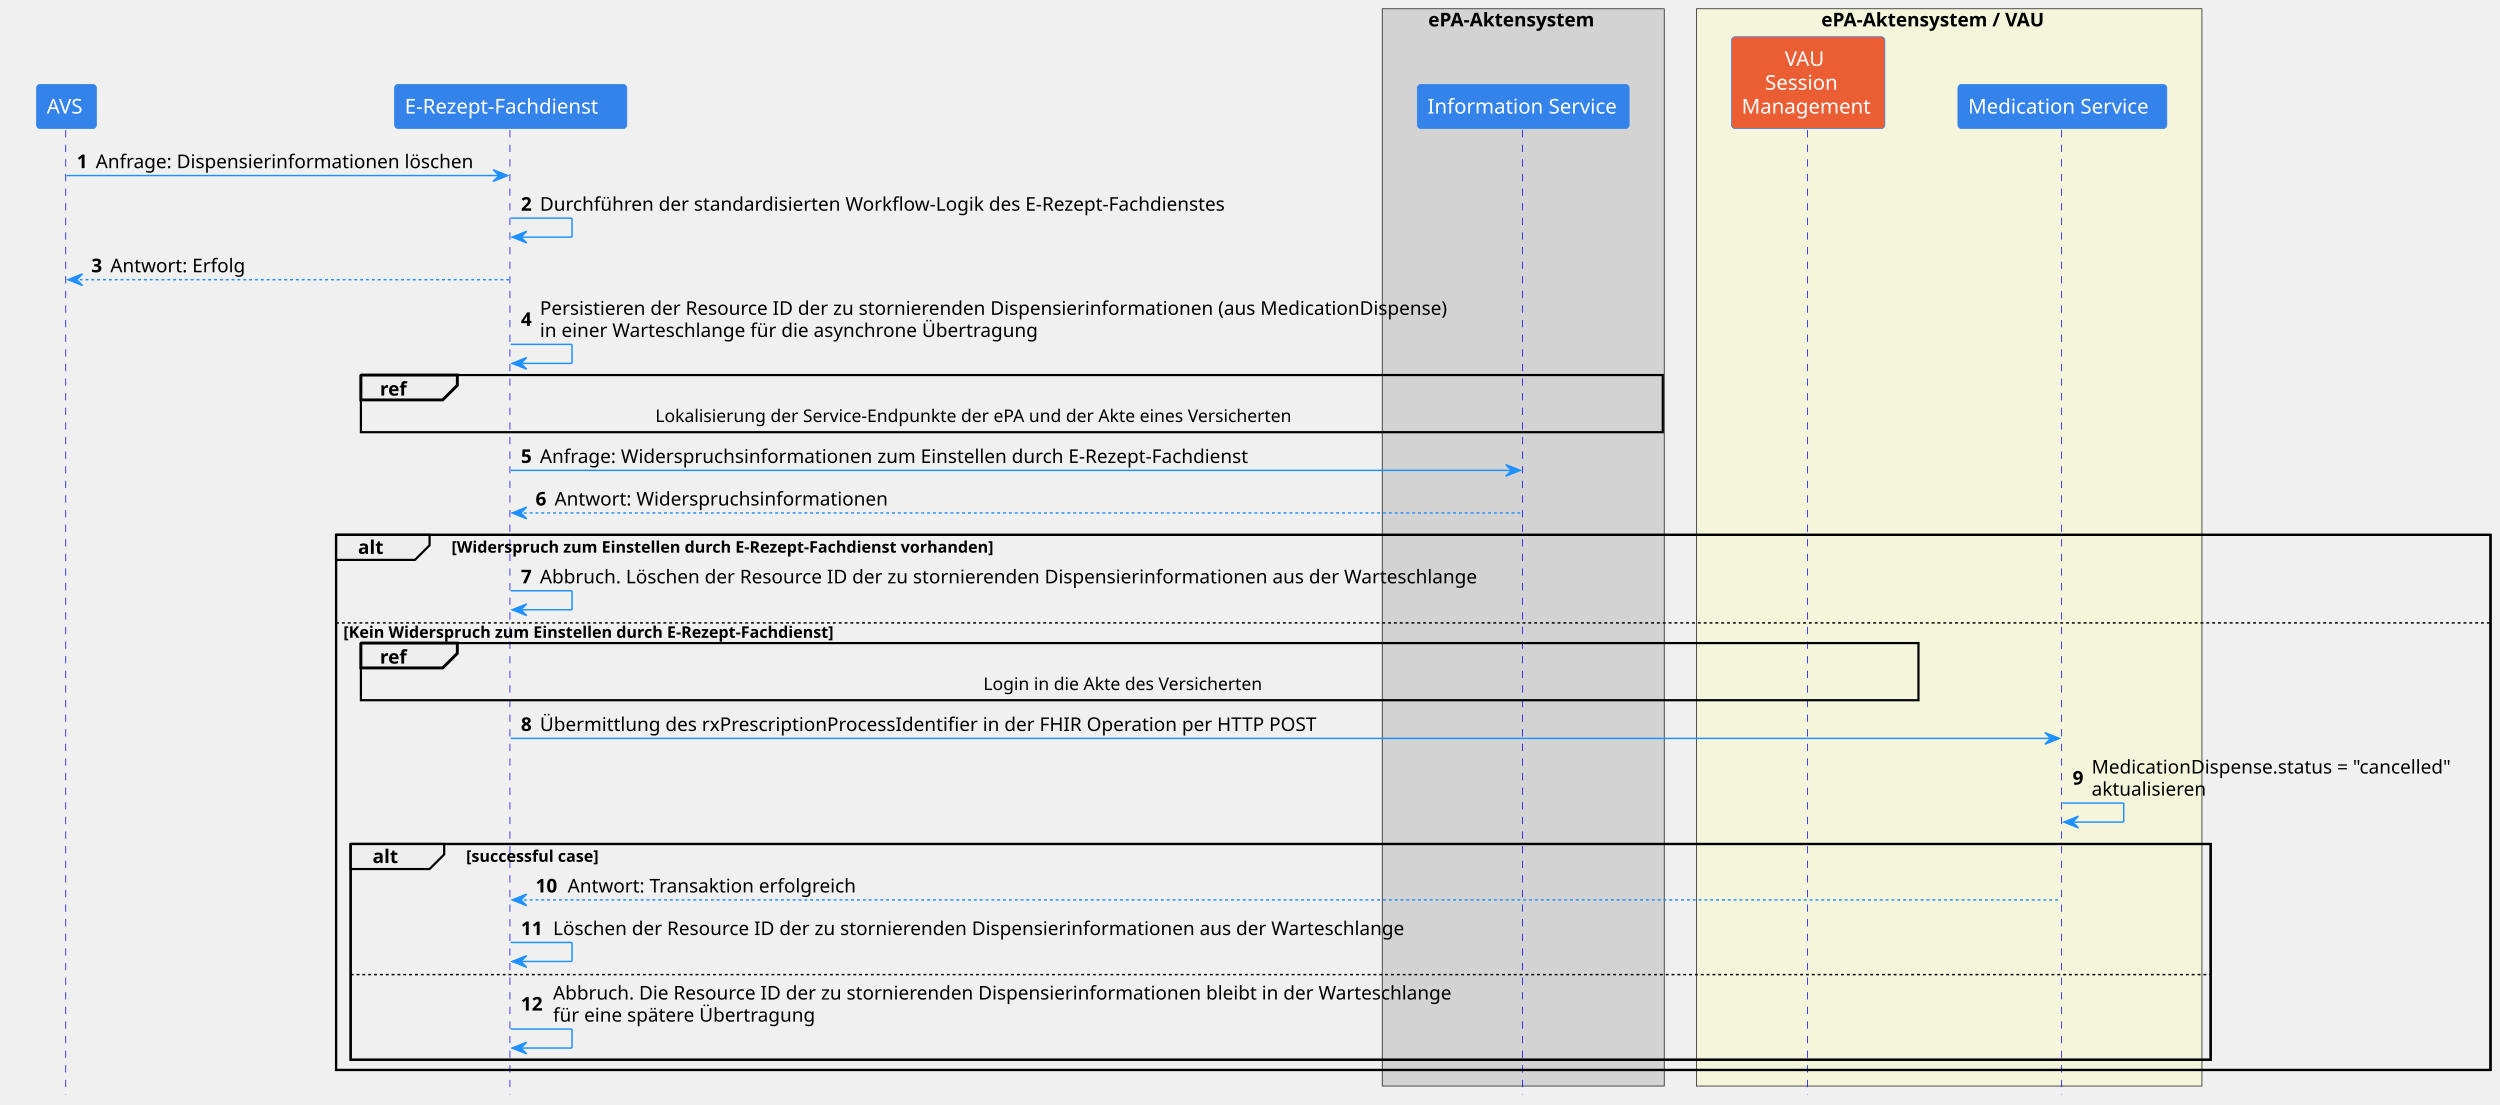
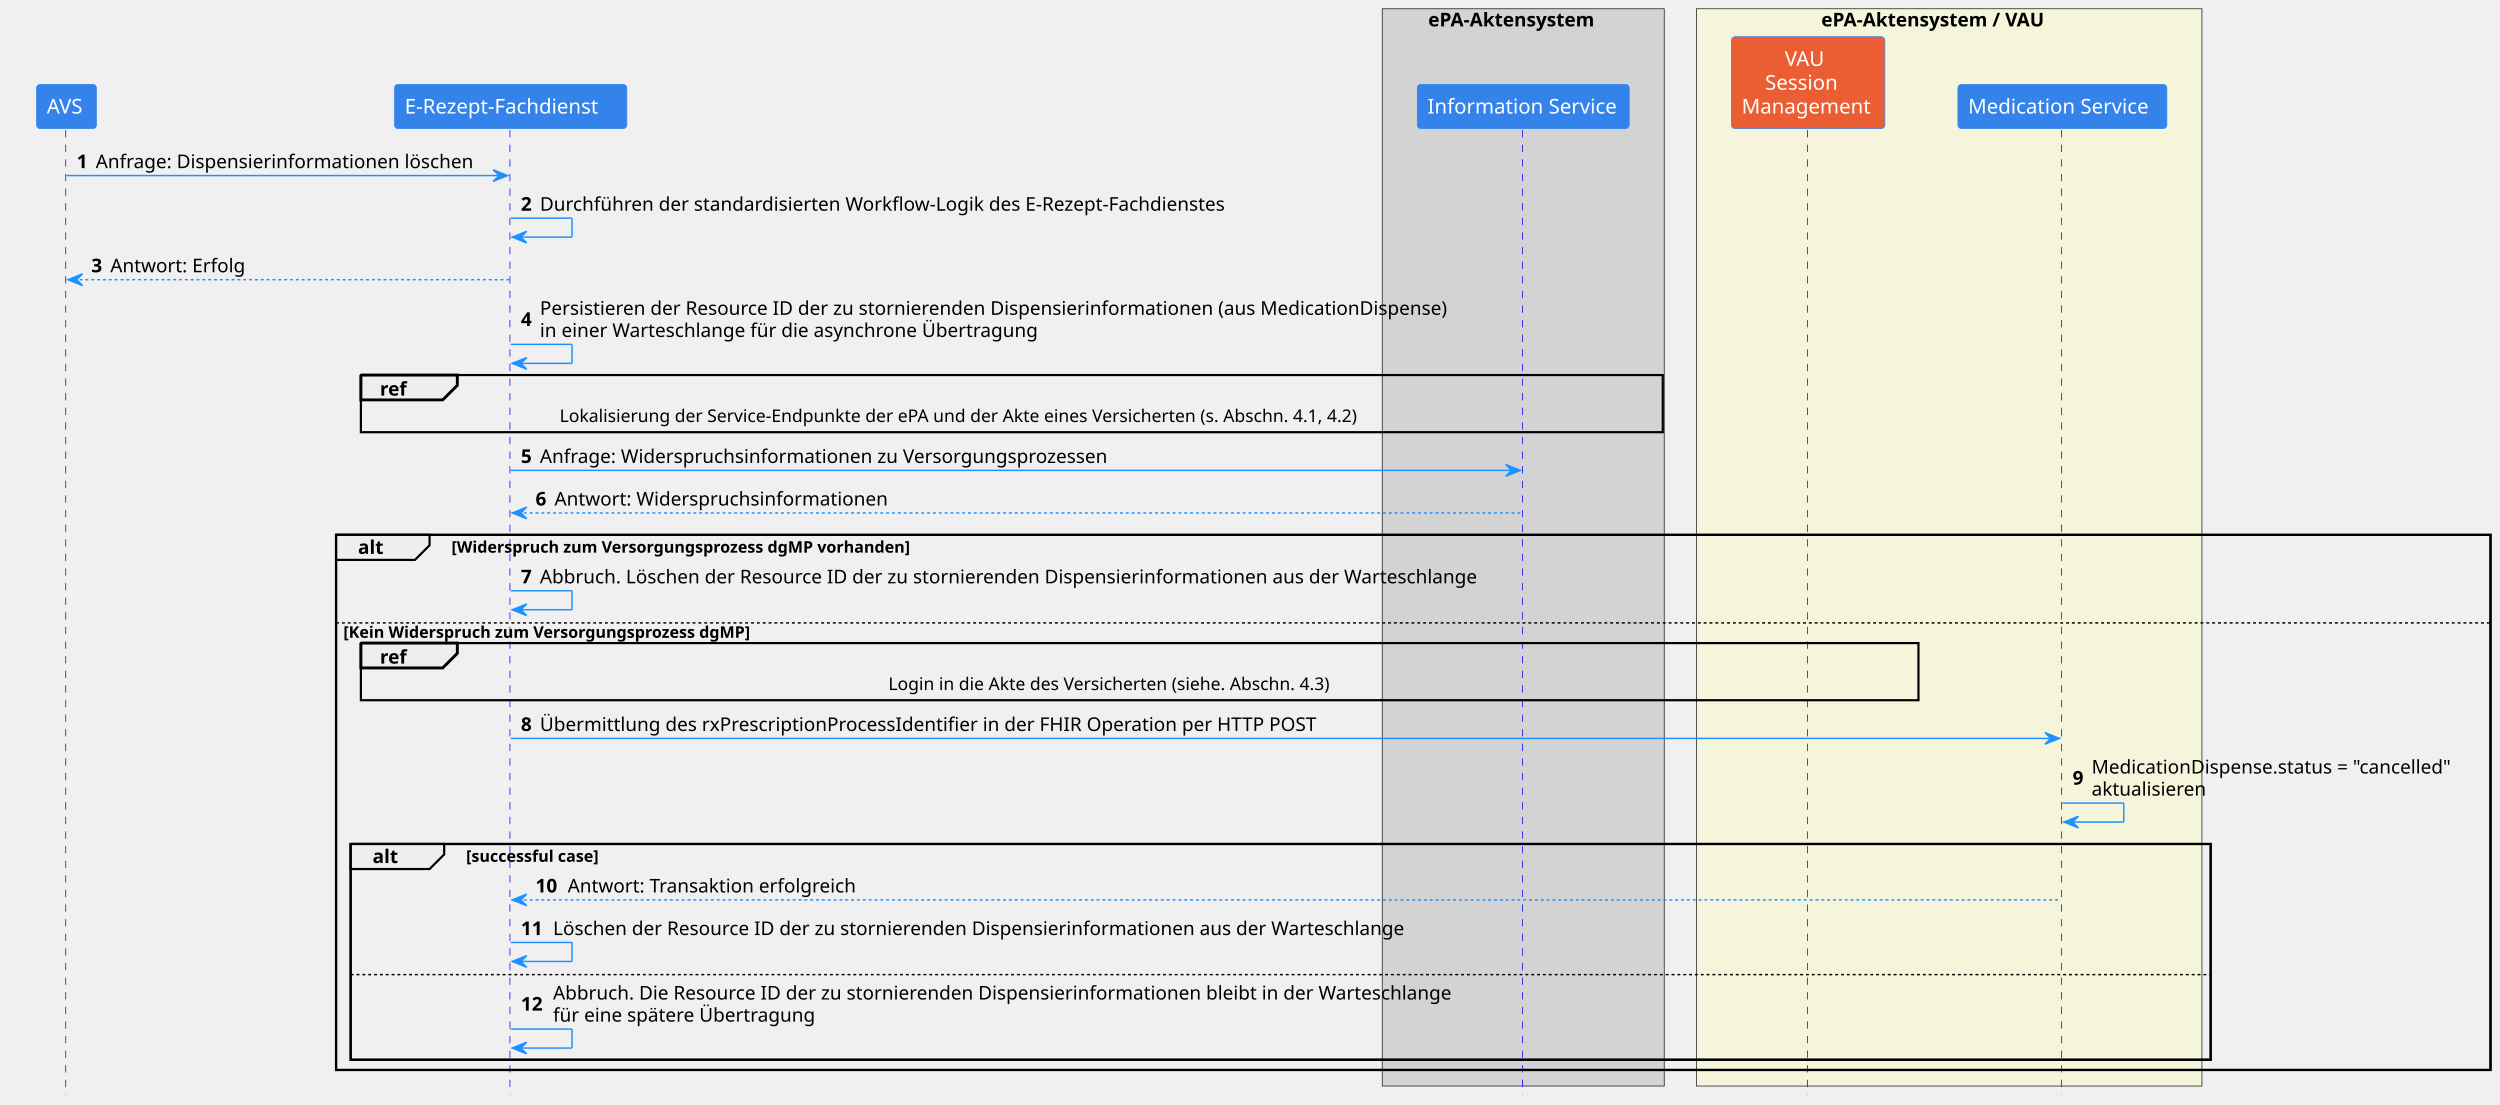
<svg xmlns="http://www.w3.org/2000/svg" contentStyleType="text/css" height="756px" preserveAspectRatio="none" style="width:1711px;height:756px;background:#FFFFFF;" version="1.1" viewBox="0 0 1711 756" width="1711px" zoomAndPan="magnify">
  <defs />
  <g>
    <rect fill="#D3D3D3" height="737.289" style="stroke:#181818;stroke-width:0.5;" width="193" x="946" y="6" />
    <text fill="#000000" font-family="sans-serif" font-size="13" font-weight="bold" lengthAdjust="spacing" textLength="130" x="977.5" y="18.067">ePA-Aktensystem</text>
    <rect fill="#F5F5DC" height="737.289" style="stroke:#181818;stroke-width:0.5;" width="346" x="1161" y="6" />
    <text fill="#000000" font-family="sans-serif" font-size="13" font-weight="bold" lengthAdjust="spacing" textLength="175" x="1246.5" y="18.067">ePA-Aktensystem / VAU</text>
    <rect fill="none" height="366.234" style="stroke:#000000;stroke-width:1.5;" width="1474.5" x="230" y="366.055" />
    <rect fill="none" height="147.664" style="stroke:#000000;stroke-width:1.5;" width="1273" x="240" y="577.625" />
    <line style="stroke:#0000FF;stroke-width:0.5;stroke-dasharray:5.0,5.0;" x1="45" x2="45" y1="89.023" y2="749.289" />
    <line style="stroke:#0000FF;stroke-width:0.5;stroke-dasharray:5.0,5.0;" x1="349" x2="349" y1="89.023" y2="749.289" />
    <line style="stroke:#0000FF;stroke-width:0.5;stroke-dasharray:5.0,5.0;" x1="1042" x2="1042" y1="89.023" y2="749.289" />
    <line style="stroke:#0000FF;stroke-width:0.5;stroke-dasharray:5.0,5.0;" x1="1237" x2="1237" y1="89.023" y2="749.289" />
    <line style="stroke:#0000FF;stroke-width:0.5;stroke-dasharray:5.0,5.0;" x1="1411" x2="1411" y1="89.023" y2="749.289" />
    <rect fill="#3483EB" height="30.297" rx="2.5" ry="2.5" style="stroke:#3483EB;stroke-width:0.5;" width="41" x="25" y="57.727" />
    <text fill="#FFFFFF" font-family="sans-serif" font-size="14" lengthAdjust="spacing" textLength="27" x="32" y="77.722">AVS</text>
    <rect fill="#3483EB" height="30.297" rx="2.5" ry="2.5" style="stroke:#3483EB;stroke-width:0.5;" width="159" x="270" y="57.727" />
    <text fill="#FFFFFF" font-family="sans-serif" font-size="14" lengthAdjust="spacing" textLength="145" x="277" y="77.722">E-Rezept-Fachdienst</text>
    <rect fill="#3483EB" height="30.297" rx="2.5" ry="2.5" style="stroke:#3483EB;stroke-width:0.5;" width="145" x="970" y="57.727" />
    <text fill="#FFFFFF" font-family="sans-serif" font-size="14" lengthAdjust="spacing" textLength="131" x="977" y="77.722">Information Service</text>
    <rect fill="#EB5E34" height="62.891" rx="2.5" ry="2.5" style="stroke:#3483EB;stroke-width:0.5;" width="105" x="1185" y="25.133" />
    <text fill="#FFFFFF" font-family="sans-serif" font-size="14" lengthAdjust="spacing" textLength="28" x="1221.5" y="45.128">VAU</text>
    <text fill="#FFFFFF" font-family="sans-serif" font-size="14" lengthAdjust="spacing" textLength="55" x="1208" y="61.425">Session</text>
    <text fill="#FFFFFF" font-family="sans-serif" font-size="14" lengthAdjust="spacing" textLength="91" x="1192" y="77.722">Management</text>
    <rect fill="#3483EB" height="30.297" rx="2.5" ry="2.5" style="stroke:#3483EB;stroke-width:0.5;" width="143" x="1340" y="57.727" />
    <text fill="#FFFFFF" font-family="sans-serif" font-size="14" lengthAdjust="spacing" textLength="129" x="1347" y="77.722">Medication Service</text>
    <polygon fill="#1E90FF" points="337.5,116.156,347.5,120.156,337.5,124.156,341.5,120.156" style="stroke:#1E90FF;stroke-width:1.0;" />
    <line style="stroke:#1E90FF;stroke-width:1.0;" x1="45.5" x2="343.5" y1="120.156" y2="120.156" />
    <text fill="#000000" font-family="sans-serif" font-size="13" font-weight="bold" lengthAdjust="spacing" textLength="9" x="52.5" y="115.09">1</text>
    <text fill="#000000" font-family="sans-serif" font-size="13" lengthAdjust="spacing" textLength="267" x="65.5" y="115.09">Anfrage: Dispensierinformationen löschen</text>
    <line style="stroke:#1E90FF;stroke-width:1.0;" x1="349.5" x2="391.5" y1="149.289" y2="149.289" />
    <line style="stroke:#1E90FF;stroke-width:1.0;" x1="391.5" x2="391.5" y1="149.289" y2="162.289" />
    <line style="stroke:#1E90FF;stroke-width:1.0;" x1="350.5" x2="391.5" y1="162.289" y2="162.289" />
    <polygon fill="#1E90FF" points="360.5,158.289,350.5,162.289,360.5,166.289,356.5,162.289" style="stroke:#1E90FF;stroke-width:1.0;" />
    <text fill="#000000" font-family="sans-serif" font-size="13" font-weight="bold" lengthAdjust="spacing" textLength="9" x="356.5" y="144.223">2</text>
    <text fill="#000000" font-family="sans-serif" font-size="13" lengthAdjust="spacing" textLength="486" x="369.5" y="144.223">Durchführen der standardisierten Workflow-Logik des E-Rezept-Fachdienstes</text>
    <polygon fill="#1E90FF" points="56.5,187.422,46.5,191.422,56.5,195.422,52.5,191.422" style="stroke:#1E90FF;stroke-width:1.0;" />
    <line style="stroke:#1E90FF;stroke-width:1.0;stroke-dasharray:2.0,2.0;" x1="50.5" x2="348.5" y1="191.422" y2="191.422" />
    <text fill="#000000" font-family="sans-serif" font-size="13" font-weight="bold" lengthAdjust="spacing" textLength="9" x="62.5" y="186.356">3</text>
    <text fill="#000000" font-family="sans-serif" font-size="13" lengthAdjust="spacing" textLength="93" x="75.5" y="186.356">Antwort: Erfolg</text>
    <line style="stroke:#1E90FF;stroke-width:1.0;" x1="349.5" x2="391.5" y1="235.688" y2="235.688" />
    <line style="stroke:#1E90FF;stroke-width:1.0;" x1="391.5" x2="391.5" y1="235.688" y2="248.688" />
    <line style="stroke:#1E90FF;stroke-width:1.0;" x1="350.5" x2="391.5" y1="248.688" y2="248.688" />
    <polygon fill="#1E90FF" points="360.5,244.688,350.5,248.688,360.5,252.688,356.5,248.688" style="stroke:#1E90FF;stroke-width:1.0;" />
    <text fill="#000000" font-family="sans-serif" font-size="13" font-weight="bold" lengthAdjust="spacing" textLength="9" x="356.5" y="223.055">4</text>
    <text fill="#000000" font-family="sans-serif" font-size="13" lengthAdjust="spacing" textLength="646" x="369.5" y="215.489">Persistieren der Resource ID der zu stornierenden Dispensierinformationen (aus MedicationDispense)</text>
    <text fill="#000000" font-family="sans-serif" font-size="13" lengthAdjust="spacing" textLength="352" x="369.5" y="230.622">in einer Warteschlange für die asynchrone Übertragung</text>
    <rect fill="none" height="39.102" style="stroke:#000000;stroke-width:1.5;" width="891" x="247" y="256.688" />
    <path d="M247,256.688 L313,256.688 L313,263.688 L303,273.688 L247,273.688 L247,256.688 " fill="#EEEEEE" style="stroke:#000000;stroke-width:2.0;" />
    <text fill="#000000" font-family="sans-serif" font-size="13" font-weight="bold" lengthAdjust="spacing" textLength="21" x="260" y="270.754">ref</text>
-     <text fill="#000000" font-family="sans-serif" font-size="12" lengthAdjust="spacing" textLength="488" x="448.5" y="288.826">Lokalisierung der Service-Endpunkte der ePA und der Akte eines Versicherten</text>
+     <text fill="#000000" font-family="sans-serif" font-size="12" lengthAdjust="spacing" textLength="619" x="383" y="288.826">Lokalisierung der Service-Endpunkte der ePA und der Akte eines Versicherten (s. Abschn. 4.1, 4.2)</text>
    <polygon fill="#1E90FF" points="1030.5,317.922,1040.5,321.922,1030.5,325.922,1034.5,321.922" style="stroke:#1E90FF;stroke-width:1.0;" />
    <line style="stroke:#1E90FF;stroke-width:1.0;" x1="349.5" x2="1036.5" y1="321.922" y2="321.922" />
    <text fill="#000000" font-family="sans-serif" font-size="13" font-weight="bold" lengthAdjust="spacing" textLength="9" x="356.5" y="316.856">5</text>
-     <text fill="#000000" font-family="sans-serif" font-size="13" lengthAdjust="spacing" textLength="504" x="369.5" y="316.856">Anfrage: Widerspruchsinformationen zum Einstellen durch E-Rezept-Fachdienst</text>
+     <text fill="#000000" font-family="sans-serif" font-size="13" lengthAdjust="spacing" textLength="402" x="369.5" y="316.856">Anfrage: Widerspruchsinformationen zu Versorgungsprozessen</text>
    <polygon fill="#1E90FF" points="360.5,347.055,350.5,351.055,360.5,355.055,356.5,351.055" style="stroke:#1E90FF;stroke-width:1.0;" />
    <line style="stroke:#1E90FF;stroke-width:1.0;stroke-dasharray:2.0,2.0;" x1="354.5" x2="1041.5" y1="351.055" y2="351.055" />
    <text fill="#000000" font-family="sans-serif" font-size="13" font-weight="bold" lengthAdjust="spacing" textLength="9" x="366.5" y="345.989">6</text>
    <text fill="#000000" font-family="sans-serif" font-size="13" lengthAdjust="spacing" textLength="231" x="379.5" y="345.989">Antwort: Widerspruchsinformationen</text>
    <path d="M230,366.055 L294,366.055 L294,373.188 L284,383.188 L230,383.188 L230,366.055 " fill="#EEEEEE" style="stroke:#000000;stroke-width:1.5;" />
    <rect fill="none" height="366.234" style="stroke:#000000;stroke-width:1.5;" width="1474.5" x="230" y="366.055" />
    <text fill="#000000" font-family="sans-serif" font-size="13" font-weight="bold" lengthAdjust="spacing" textLength="19" x="245" y="379.122">alt</text>
-     <text fill="#000000" font-family="sans-serif" font-size="11" font-weight="bold" lengthAdjust="spacing" textLength="438" x="309" y="378.265">[Widerspruch zum Einstellen durch E-Rezept-Fachdienst vorhanden]</text>
+     <text fill="#000000" font-family="sans-serif" font-size="11" font-weight="bold" lengthAdjust="spacing" textLength="366" x="309" y="378.265">[Widerspruch zum Versorgungsprozess dgMP vorhanden]</text>
    <line style="stroke:#1E90FF;stroke-width:1.0;" x1="349.5" x2="391.5" y1="404.32" y2="404.32" />
    <line style="stroke:#1E90FF;stroke-width:1.0;" x1="391.5" x2="391.5" y1="404.32" y2="417.32" />
    <line style="stroke:#1E90FF;stroke-width:1.0;" x1="350.5" x2="391.5" y1="417.32" y2="417.32" />
    <polygon fill="#1E90FF" points="360.5,413.32,350.5,417.32,360.5,421.32,356.5,417.32" style="stroke:#1E90FF;stroke-width:1.0;" />
    <text fill="#000000" font-family="sans-serif" font-size="13" font-weight="bold" lengthAdjust="spacing" textLength="9" x="356.5" y="399.254">7</text>
    <text fill="#000000" font-family="sans-serif" font-size="13" lengthAdjust="spacing" textLength="666" x="369.5" y="399.254">Abbruch. Löschen der Resource ID der zu stornierenden Dispensierinformationen aus der Warteschlange</text>
    <line style="stroke:#000000;stroke-width:1.0;stroke-dasharray:2.0,2.0;" x1="230" x2="1704.5" y1="426.32" y2="426.32" />
-     <text fill="#000000" font-family="sans-serif" font-size="11" font-weight="bold" lengthAdjust="spacing" textLength="399" x="235" y="436.531">[Kein Widerspruch zum Einstellen durch E-Rezept-Fachdienst]</text>
+     <text fill="#000000" font-family="sans-serif" font-size="11" font-weight="bold" lengthAdjust="spacing" textLength="327" x="235" y="436.531">[Kein Widerspruch zum Versorgungsprozess dgMP]</text>
    <rect fill="none" height="39.102" style="stroke:#000000;stroke-width:1.5;" width="1066" x="247" y="440.125" />
    <path d="M247,440.125 L313,440.125 L313,447.125 L303,457.125 L247,457.125 L247,440.125 " fill="#EEEEEE" style="stroke:#000000;stroke-width:2.0;" />
    <text fill="#000000" font-family="sans-serif" font-size="13" font-weight="bold" lengthAdjust="spacing" textLength="21" x="260" y="454.192">ref</text>
-     <text fill="#000000" font-family="sans-serif" font-size="12" lengthAdjust="spacing" textLength="214" x="673" y="472.264">Login in die Akte des Versicherten</text>
+     <text fill="#000000" font-family="sans-serif" font-size="12" lengthAdjust="spacing" textLength="344" x="608" y="472.264">Login in die Akte des Versicherten (siehe. Abschn. 4.3)</text>
    <polygon fill="#1E90FF" points="1399.5,501.359,1409.5,505.359,1399.5,509.359,1403.5,505.359" style="stroke:#1E90FF;stroke-width:1.0;" />
    <line style="stroke:#1E90FF;stroke-width:1.0;" x1="349.5" x2="1405.5" y1="505.359" y2="505.359" />
    <text fill="#000000" font-family="sans-serif" font-size="13" font-weight="bold" lengthAdjust="spacing" textLength="9" x="356.5" y="500.293">8</text>
    <text fill="#000000" font-family="sans-serif" font-size="13" lengthAdjust="spacing" textLength="545" x="369.5" y="500.293">Übermittlung des rxPrescriptionProcessIdentifier in der FHIR Operation per HTTP POST</text>
    <line style="stroke:#1E90FF;stroke-width:1.0;" x1="1411.5" x2="1453.5" y1="549.625" y2="549.625" />
    <line style="stroke:#1E90FF;stroke-width:1.0;" x1="1453.5" x2="1453.5" y1="549.625" y2="562.625" />
    <line style="stroke:#1E90FF;stroke-width:1.0;" x1="1412.5" x2="1453.5" y1="562.625" y2="562.625" />
    <polygon fill="#1E90FF" points="1422.5,558.625,1412.5,562.625,1422.5,566.625,1418.5,562.625" style="stroke:#1E90FF;stroke-width:1.0;" />
    <text fill="#000000" font-family="sans-serif" font-size="13" font-weight="bold" lengthAdjust="spacing" textLength="9" x="1418.5" y="536.993">9</text>
    <text fill="#000000" font-family="sans-serif" font-size="13" lengthAdjust="spacing" textLength="261" x="1431.5" y="529.426">MedicationDispense.status = "cancelled"</text>
    <text fill="#000000" font-family="sans-serif" font-size="13" lengthAdjust="spacing" textLength="81" x="1431.5" y="544.559">aktualisieren</text>
    <path d="M240,577.625 L304,577.625 L304,584.758 L294,594.758 L240,594.758 L240,577.625 " fill="#EEEEEE" style="stroke:#000000;stroke-width:1.5;" />
    <rect fill="none" height="147.664" style="stroke:#000000;stroke-width:1.5;" width="1273" x="240" y="577.625" />
    <text fill="#000000" font-family="sans-serif" font-size="13" font-weight="bold" lengthAdjust="spacing" textLength="19" x="255" y="590.692">alt</text>
    <text fill="#000000" font-family="sans-serif" font-size="11" font-weight="bold" lengthAdjust="spacing" textLength="112" x="319" y="589.835">[successful case]</text>
    <polygon fill="#1E90FF" points="360.5,611.891,350.5,615.891,360.5,619.891,356.5,615.891" style="stroke:#1E90FF;stroke-width:1.0;" />
    <line style="stroke:#1E90FF;stroke-width:1.0;stroke-dasharray:2.0,2.0;" x1="354.5" x2="1410.5" y1="615.891" y2="615.891" />
    <text fill="#000000" font-family="sans-serif" font-size="13" font-weight="bold" lengthAdjust="spacing" textLength="18" x="366.5" y="610.825">10</text>
    <text fill="#000000" font-family="sans-serif" font-size="13" lengthAdjust="spacing" textLength="202" x="388.5" y="610.825">Antwort: Transaktion erfolgreich</text>
    <line style="stroke:#1E90FF;stroke-width:1.0;" x1="349.5" x2="391.5" y1="645.023" y2="645.023" />
    <line style="stroke:#1E90FF;stroke-width:1.0;" x1="391.5" x2="391.5" y1="645.023" y2="658.023" />
    <line style="stroke:#1E90FF;stroke-width:1.0;" x1="350.5" x2="391.5" y1="658.023" y2="658.023" />
    <polygon fill="#1E90FF" points="360.5,654.023,350.5,658.023,360.5,662.023,356.5,658.023" style="stroke:#1E90FF;stroke-width:1.0;" />
    <text fill="#000000" font-family="sans-serif" font-size="13" font-weight="bold" lengthAdjust="spacing" textLength="18" x="356.5" y="639.957">11</text>
    <text fill="#000000" font-family="sans-serif" font-size="13" lengthAdjust="spacing" textLength="605" x="378.5" y="639.957">Löschen der Resource ID der zu stornierenden Dispensierinformationen aus der Warteschlange</text>
    <line style="stroke:#000000;stroke-width:1.0;stroke-dasharray:2.0,2.0;" x1="240" x2="1513" y1="667.023" y2="667.023" />
    <line style="stroke:#1E90FF;stroke-width:1.0;" x1="349.5" x2="391.5" y1="704.289" y2="704.289" />
    <line style="stroke:#1E90FF;stroke-width:1.0;" x1="391.5" x2="391.5" y1="704.289" y2="717.289" />
    <line style="stroke:#1E90FF;stroke-width:1.0;" x1="350.5" x2="391.5" y1="717.289" y2="717.289" />
    <polygon fill="#1E90FF" points="360.5,713.289,350.5,717.289,360.5,721.289,356.5,717.289" style="stroke:#1E90FF;stroke-width:1.0;" />
    <text fill="#000000" font-family="sans-serif" font-size="13" font-weight="bold" lengthAdjust="spacing" textLength="18" x="356.5" y="691.657">12</text>
    <text fill="#000000" font-family="sans-serif" font-size="13" lengthAdjust="spacing" textLength="636" x="378.5" y="684.09">Abbruch. Die Resource ID der zu stornierenden Dispensierinformationen bleibt in der Warteschlange</text>
    <text fill="#000000" font-family="sans-serif" font-size="13" lengthAdjust="spacing" textLength="186" x="378.5" y="699.223">für eine spätere Übertragung</text>
  </g>
</svg>
